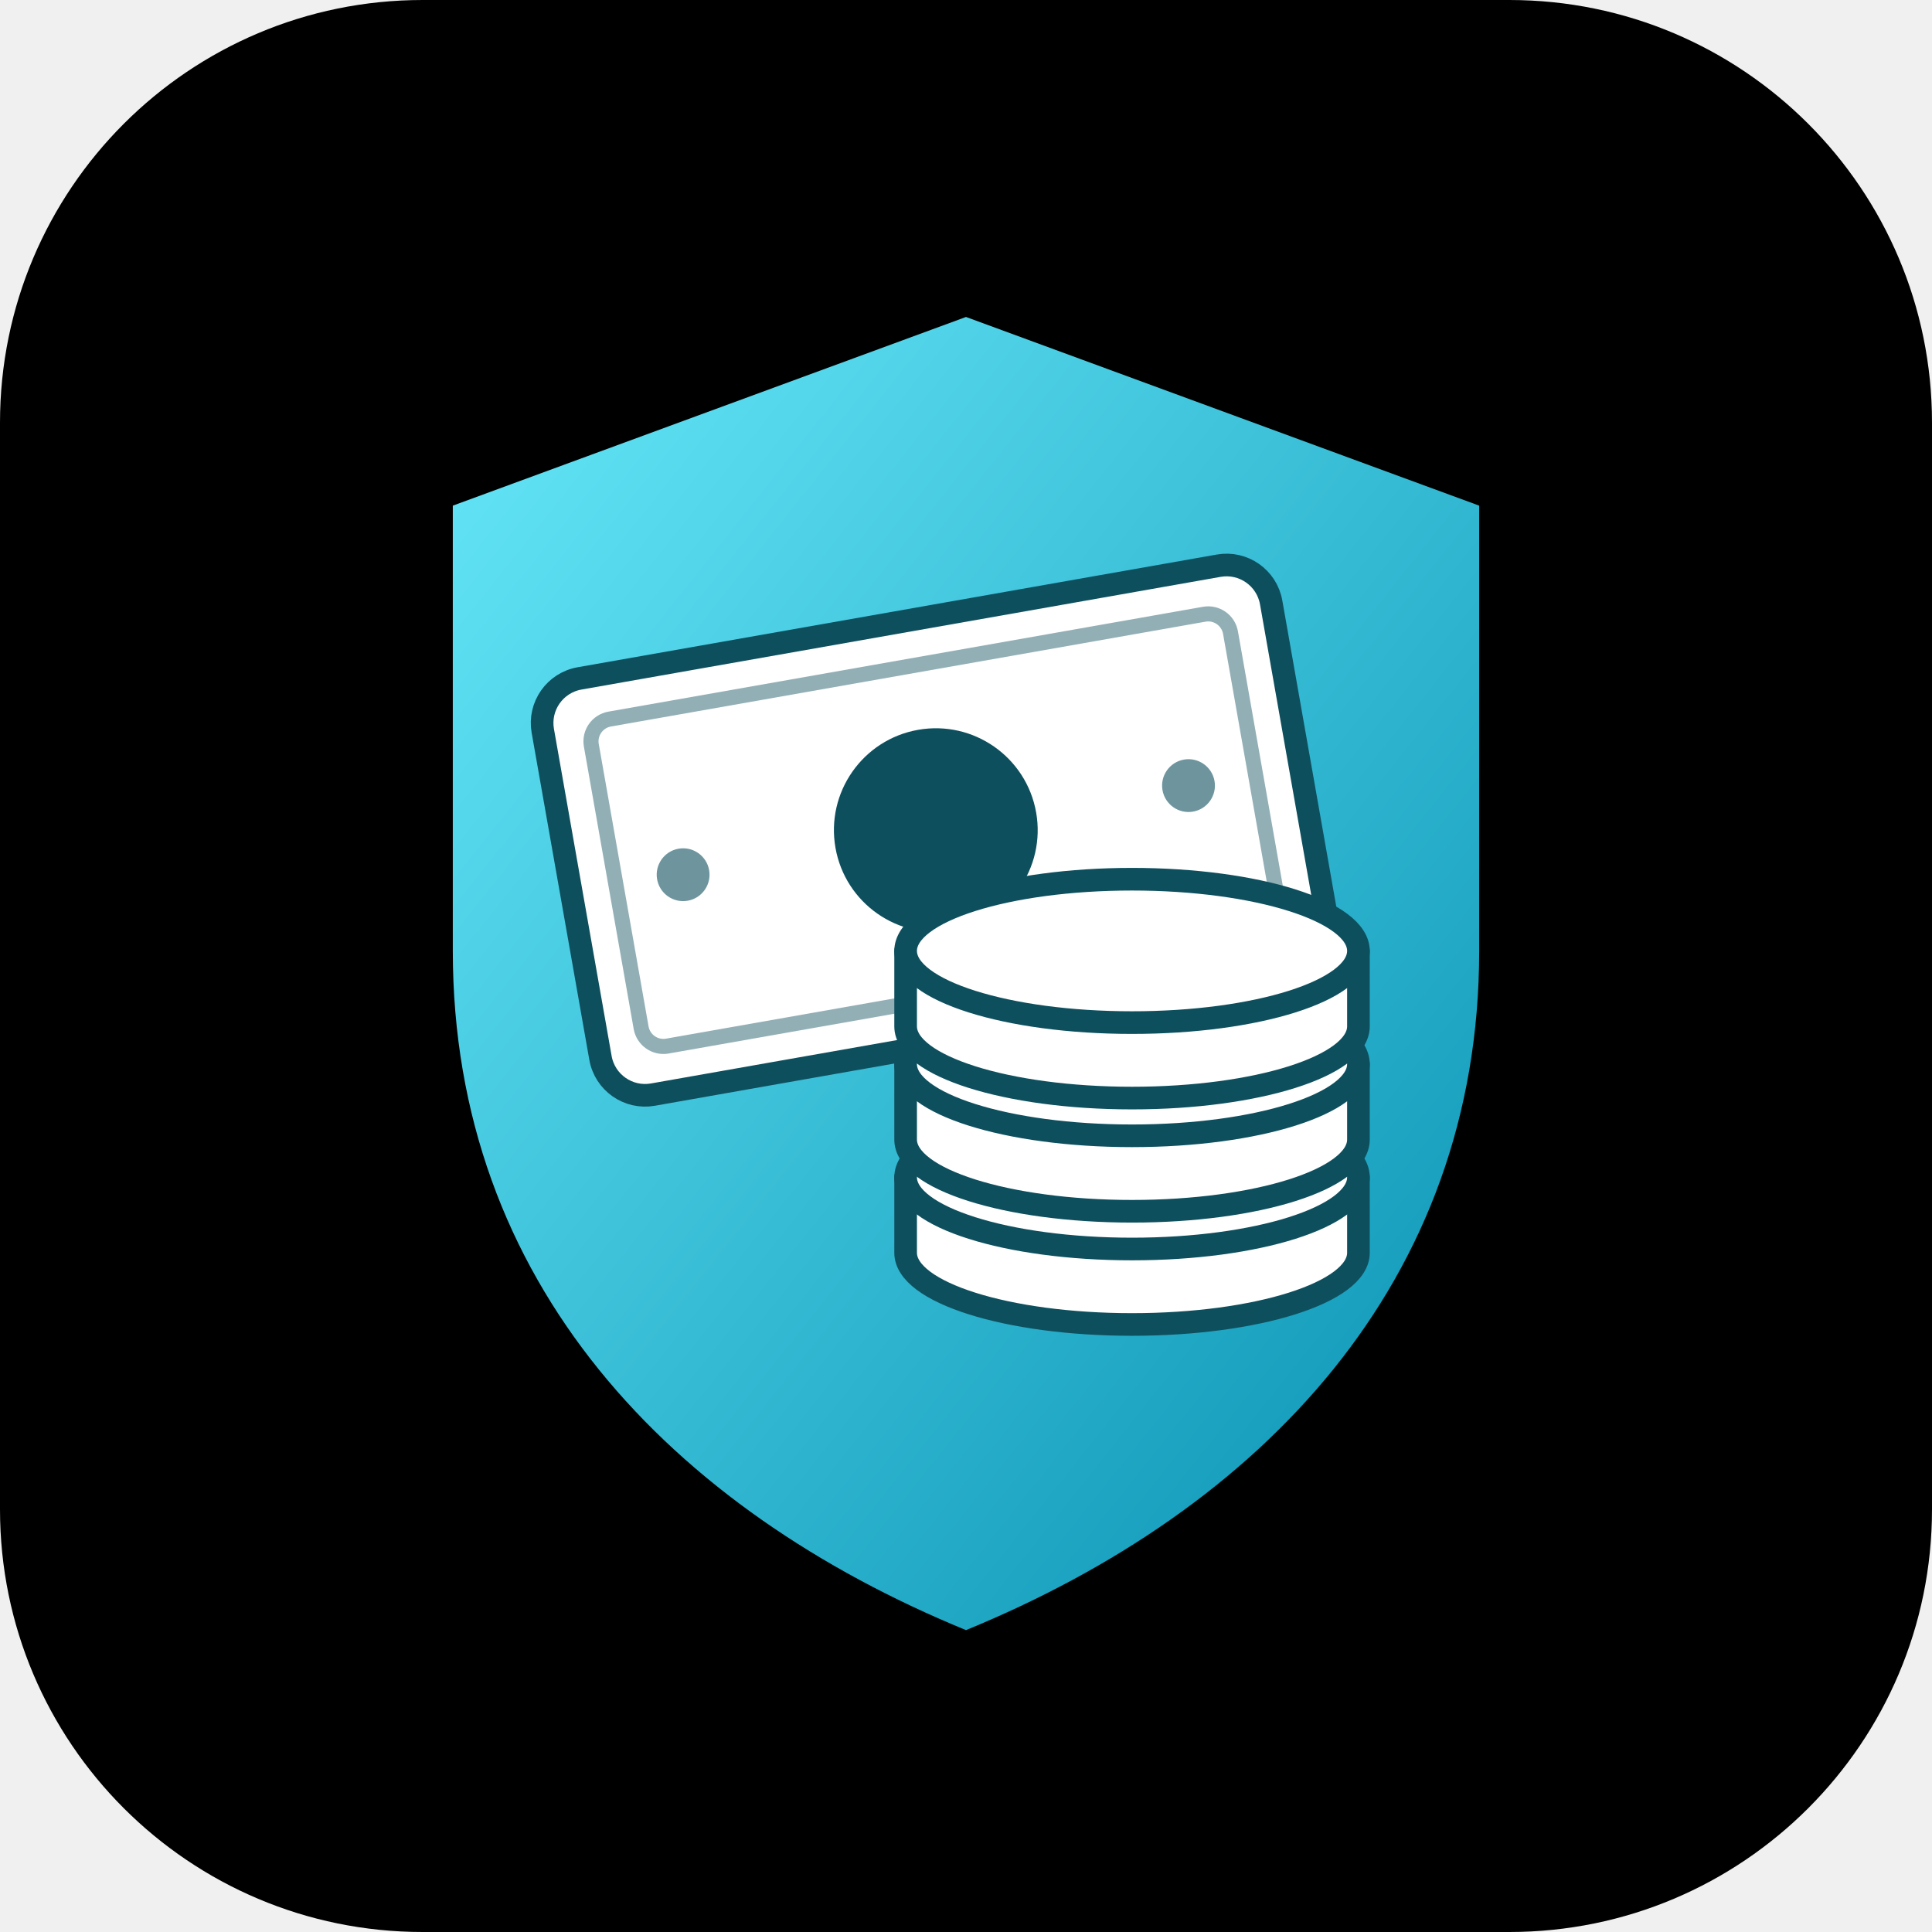
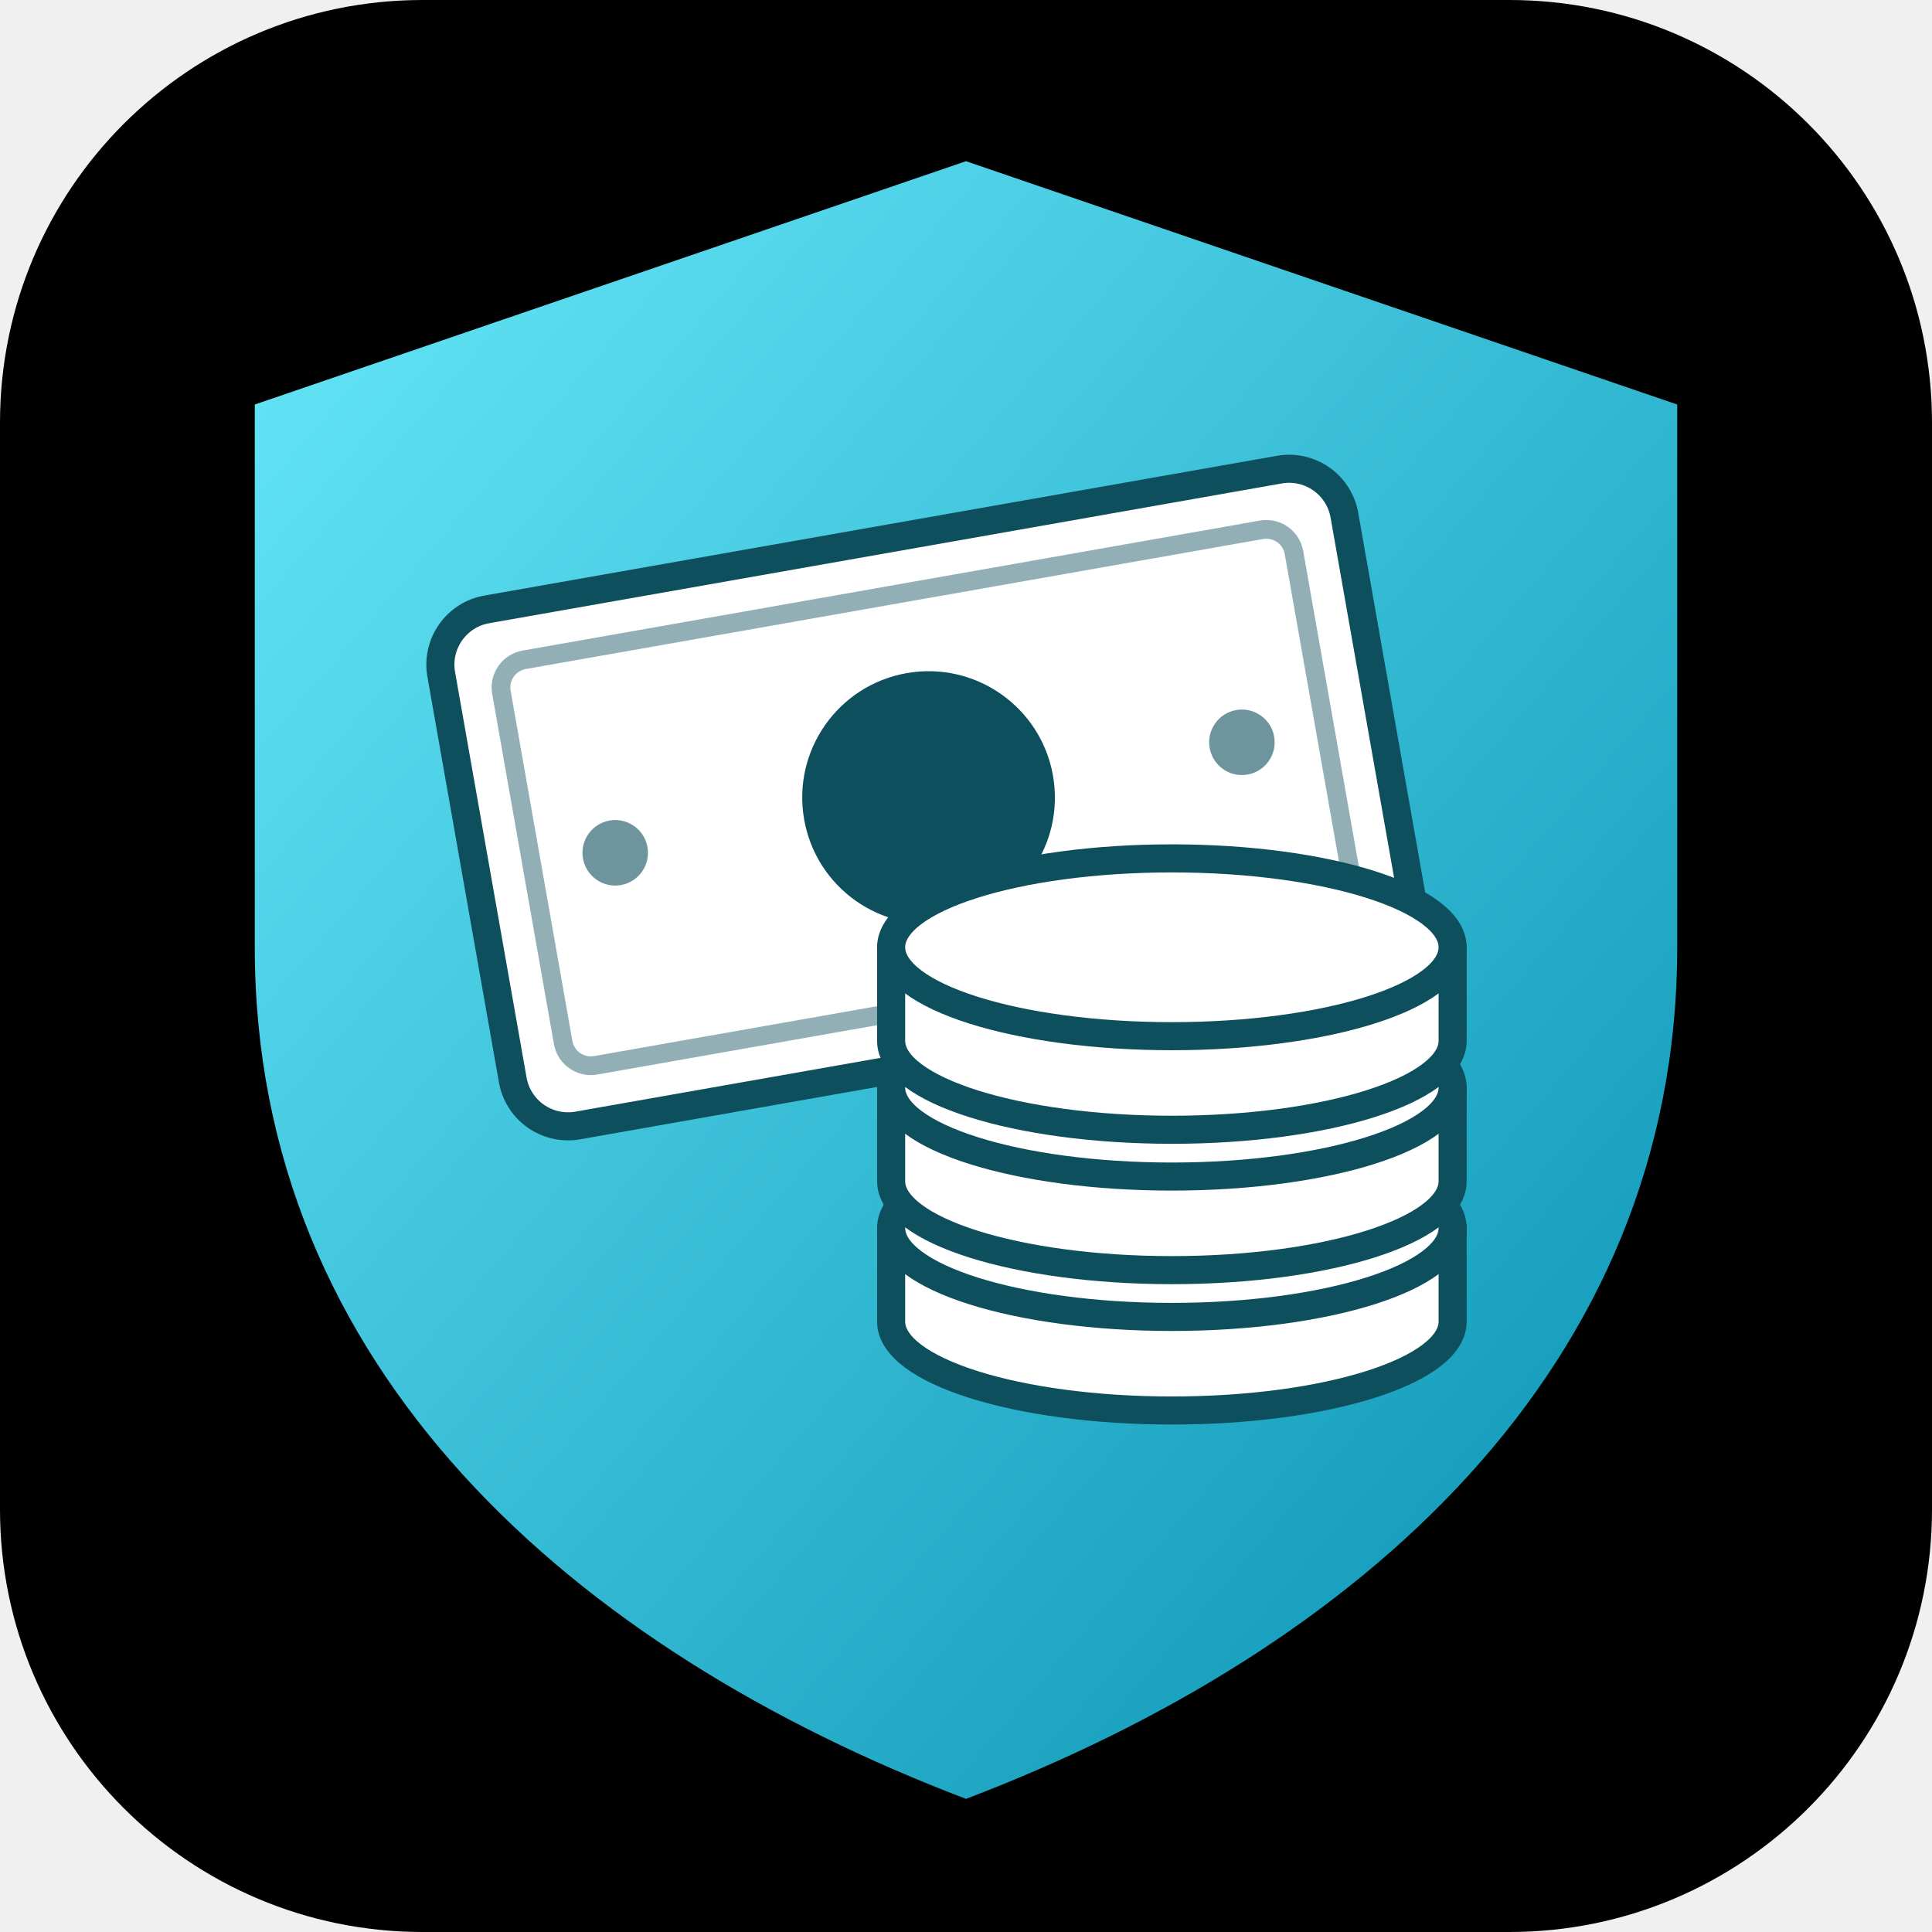
<svg xmlns="http://www.w3.org/2000/svg" viewBox="0 0 512 512">
  <defs>
    <linearGradient id="shield" x1="0" y1="0" x2="1" y2="1">
      <stop offset="0" stop-color="#67E8F9" />
      <stop offset="1" stop-color="#0891B2" />
    </linearGradient>
  </defs>
  <rect width="512" height="512" rx="112" fill="#000" />
-   <path d="M256 84 L392 134 V252 C392 340 334 400 256 432 C178 400 120 340 120 252 V134 Z" fill="url(#shield)" />
-   <g transform="rotate(-10 248 220)">
-     <rect x="150" y="164" width="196" height="112" rx="12" fill="#fff" stroke="#0E4F5E" stroke-width="6" />
-     <rect x="162" y="176" width="172" height="88" rx="6" fill="none" stroke="#0E4F5E" stroke-width="4" stroke-opacity=".45" />
-     <circle cx="180" cy="220" r="7" fill="#0E4F5E" fill-opacity=".6" />
-     <circle cx="316" cy="220" r="7" fill="#0E4F5E" fill-opacity=".6" />
-     <circle cx="248" cy="220" r="27" fill="#0E4F5E" />
-   </g>
-   <g fill="#fff" stroke="#0E4F5E" stroke-width="6" stroke-linejoin="round">
-     <path d="M240 312 V332 A60 19 0 0 0 360 332 V312 Z" />
-     <ellipse cx="300" cy="312" rx="60" ry="19" />
-     <path d="M240 282 V302 A60 19 0 0 0 360 302 V282 Z" />
-     <ellipse cx="300" cy="282" rx="60" ry="19" />
-     <path d="M240 252 V272 A60 19 0 0 0 360 272 V252 Z" />
-     <ellipse cx="300" cy="252" rx="60" ry="19" />
+   <g transform="translate(256 256) scale(1.24) translate(-256 -256)">
+     <path d="M256 84 L408 136 V252 C408 342 340 402 256 434 C172 402 104 342 104 252 V136 Z" fill="url(#shield)" />
+     <g transform="rotate(-10 248 220)">
+       <rect x="150" y="164" width="196" height="112" rx="12" fill="#fff" stroke="#0E4F5E" stroke-width="6" />
+       <rect x="162" y="176" width="172" height="88" rx="6" fill="none" stroke="#0E4F5E" stroke-width="4" stroke-opacity=".45" />
+       <circle cx="180" cy="220" r="7" fill="#0E4F5E" fill-opacity=".6" />
+       <circle cx="316" cy="220" r="7" fill="#0E4F5E" fill-opacity=".6" />
+       <circle cx="248" cy="220" r="27" fill="#0E4F5E" />
+     </g>
+     <g fill="#fff" stroke="#0E4F5E" stroke-width="6" stroke-linejoin="round">
+       <path d="M240 312 V332 A60 19 0 0 0 360 332 V312 Z" />
+       <ellipse cx="300" cy="312" rx="60" ry="19" />
+       <path d="M240 282 V302 A60 19 0 0 0 360 302 V282 Z" />
+       <ellipse cx="300" cy="282" rx="60" ry="19" />
+       <path d="M240 252 V272 A60 19 0 0 0 360 272 V252 Z" />
+       <ellipse cx="300" cy="252" rx="60" ry="19" />
+     </g>
  </g>
</svg>
